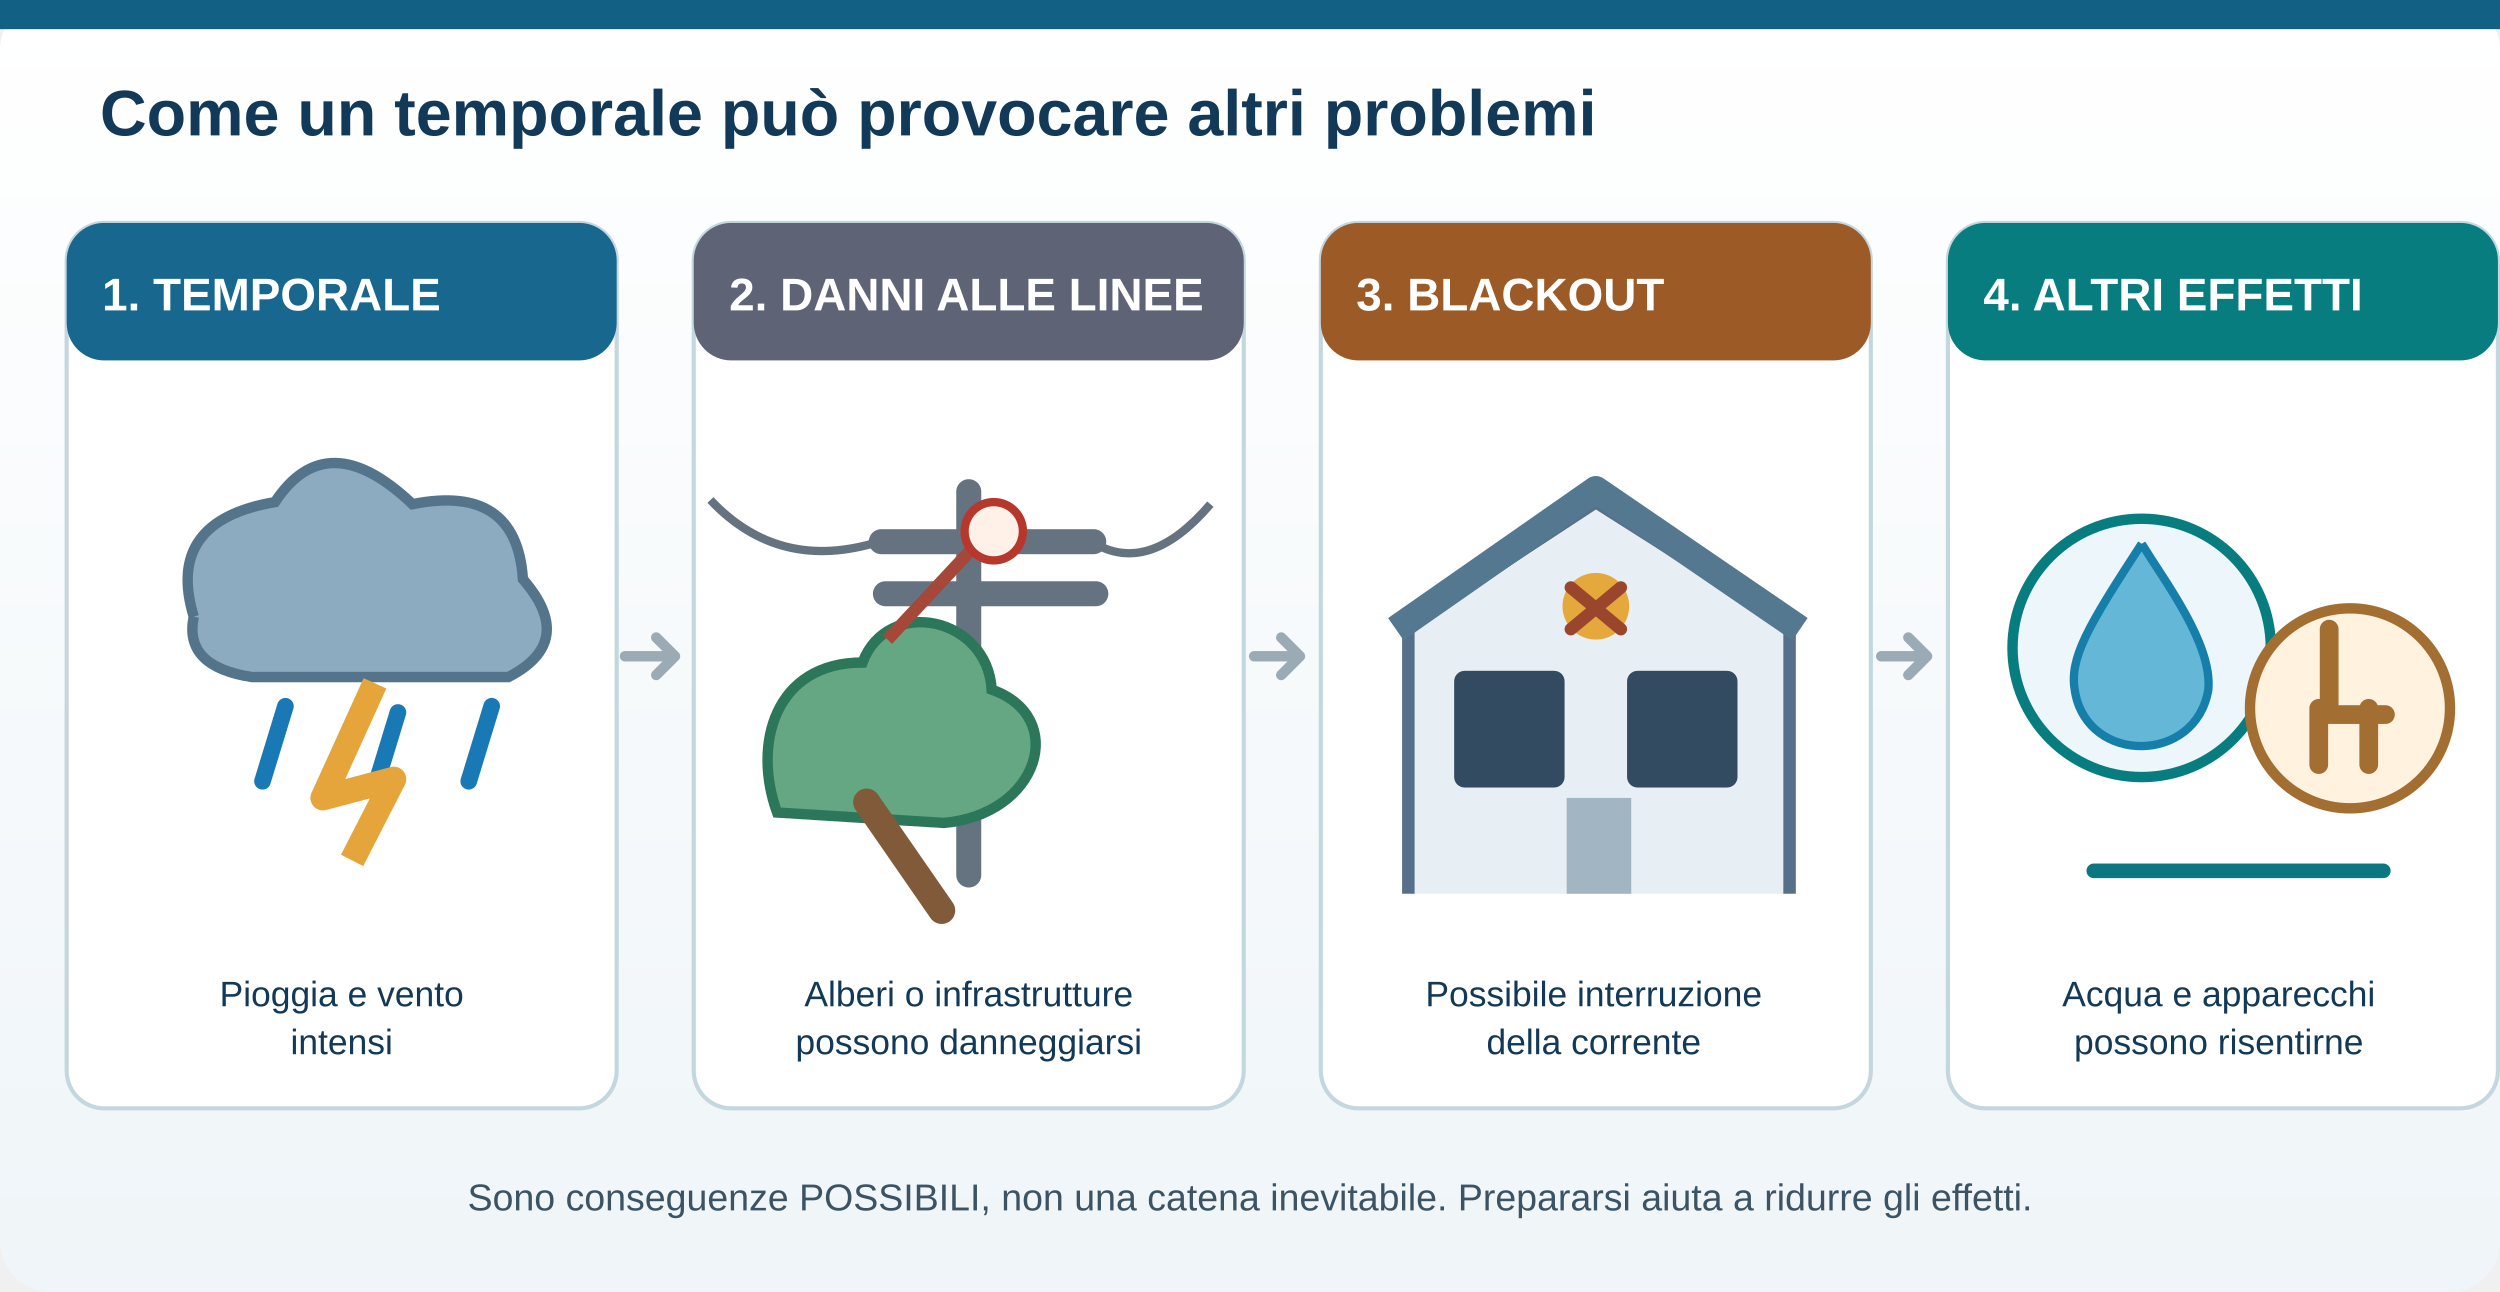
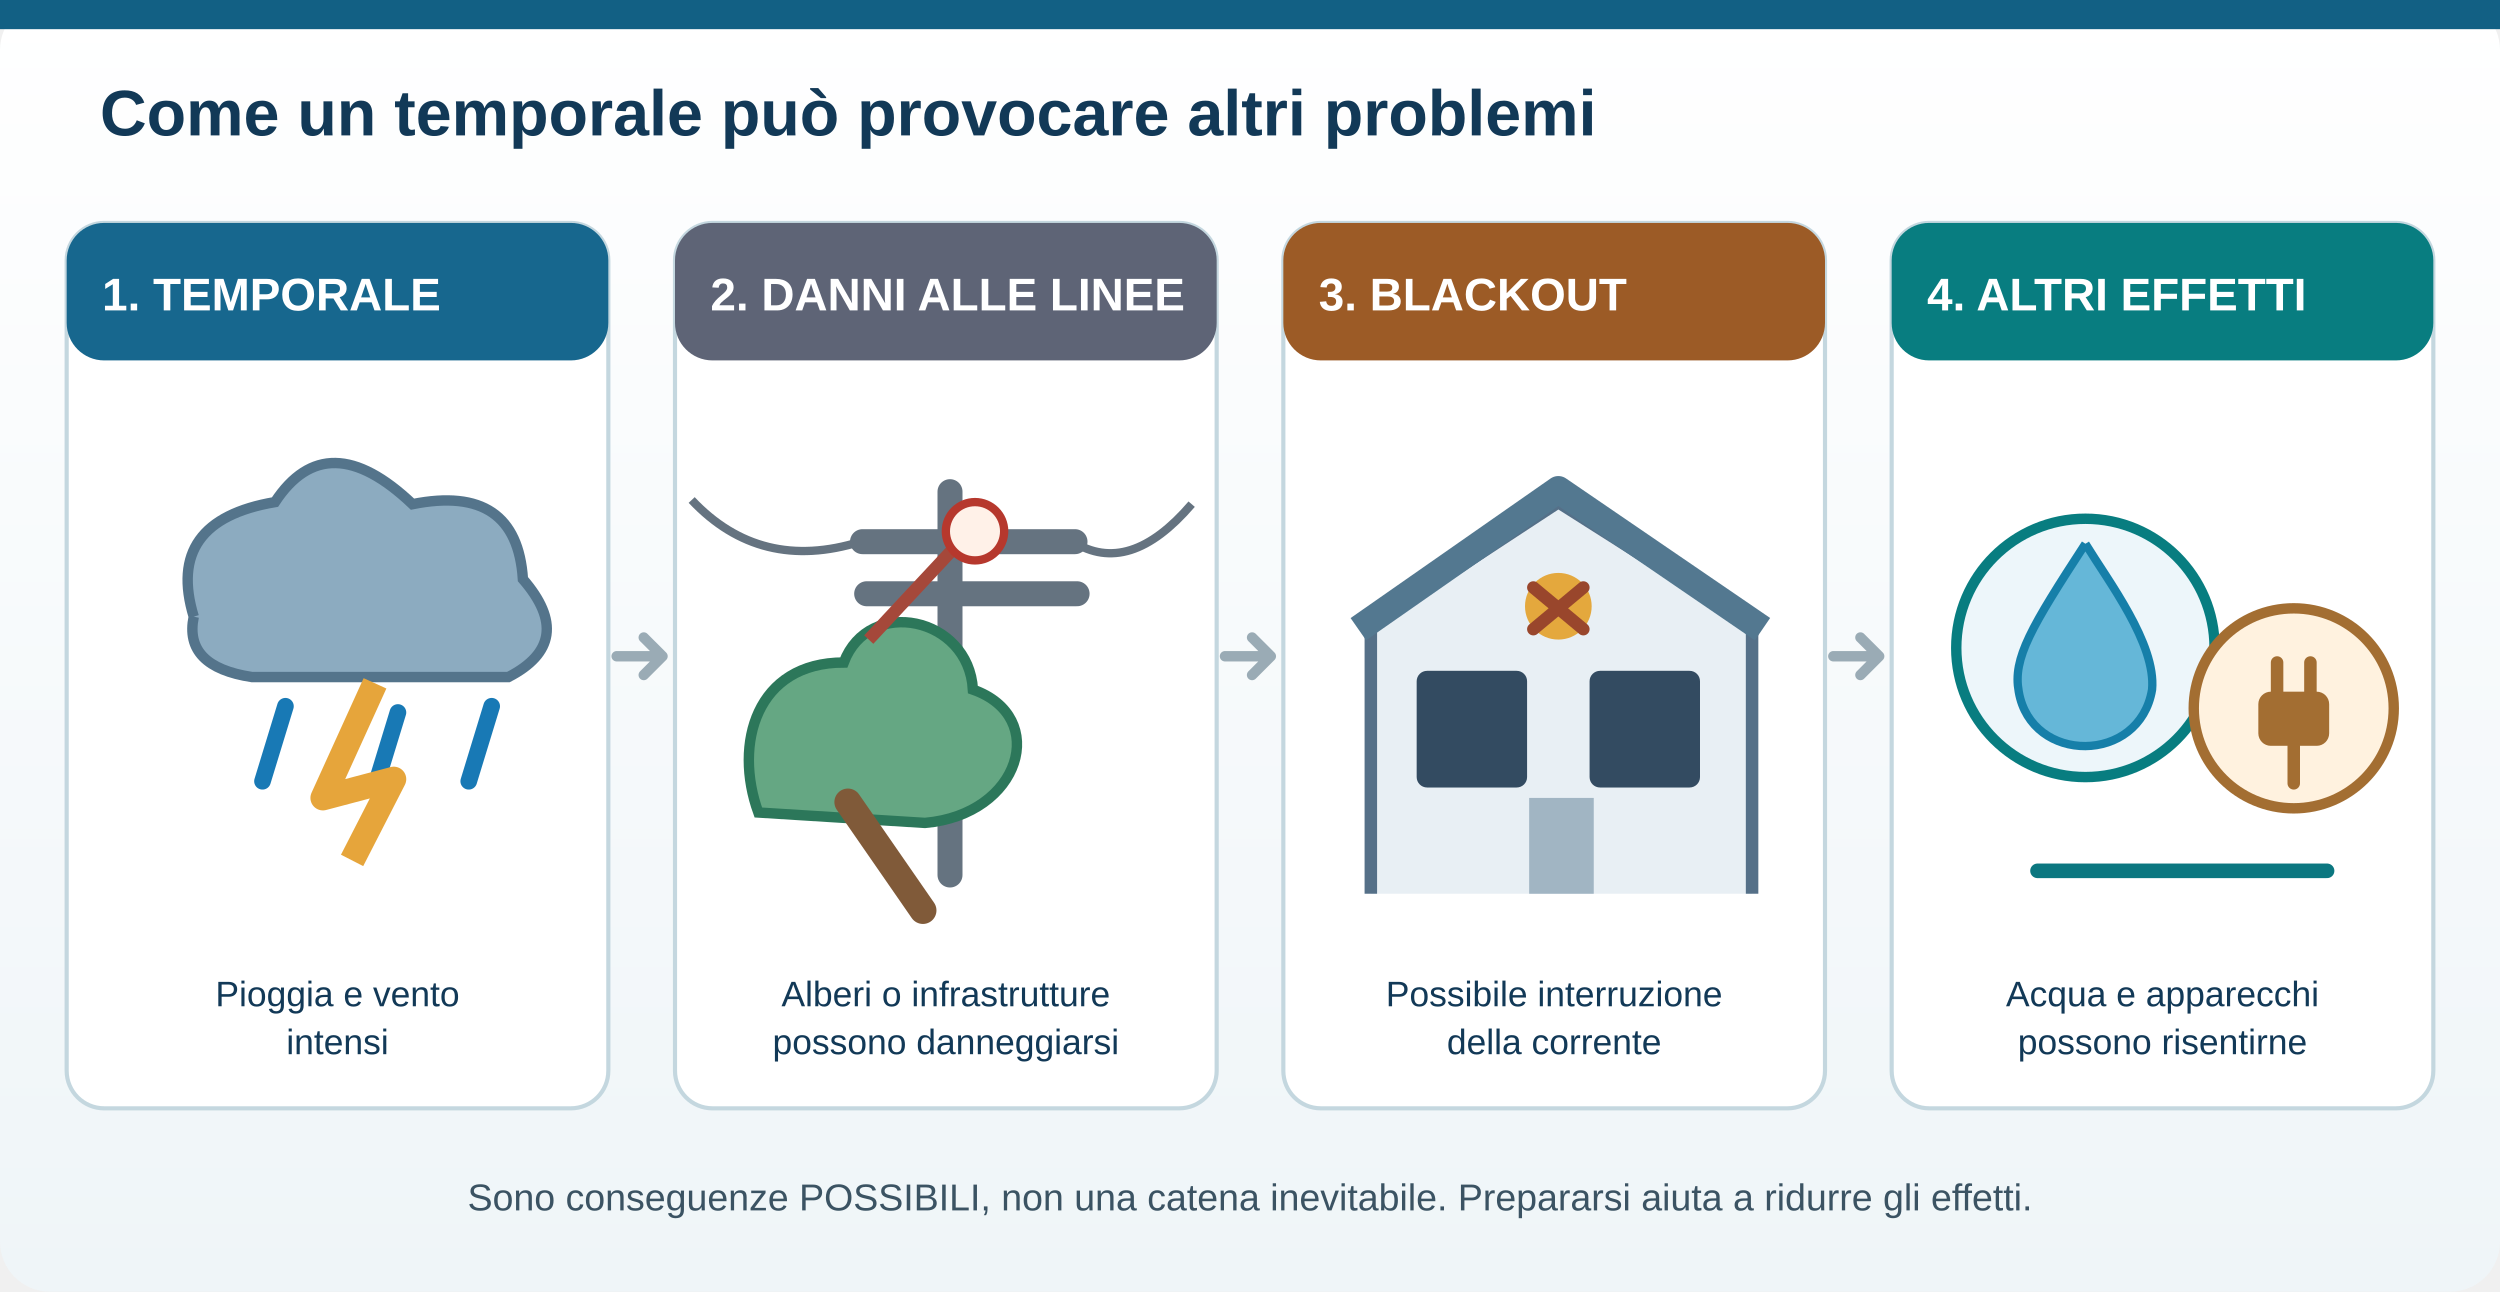
<svg xmlns="http://www.w3.org/2000/svg" width="1200" height="620" viewBox="0 0 1200 620" role="img" aria-labelledby="tit desc">
  <defs>
    <linearGradient id="paper" x1="0" y1="0" x2="0" y2="1">
      <stop stop-color="#ffffff" />
      <stop offset="1" stop-color="#eff5f8" />
    </linearGradient>
    <linearGradient id="glass" x1="0" y1="0" x2="1" y2="0">
      <stop stop-color="#e2f5ff" />
      <stop offset=".47" stop-color="#fff" />
      <stop offset="1" stop-color="#cce9f7" />
    </linearGradient>
  </defs>
  <rect width="1200" height="620" rx="24" fill="url(#paper)" />
  <rect width="1200" height="14" fill="#126084" />
  <text x="48" y="65" font-family="Arial,sans-serif" font-size="31" font-weight="700" fill="#123957">Come un temporale può provocare altri problemi</text>
  <g transform="translate(32 0)">
-     <rect x="0" y="107" width="264" height="425" rx="18" fill="#fff" stroke="#c4d7df" stroke-width="2" />
-     <rect x="0" y="107" width="264" height="66" rx="18" fill="#17678e" />
+     <rect x="0" y="107" width="260" height="425" rx="18" fill="#fff" stroke="#c4d7df" stroke-width="2" />
+     <rect x="0" y="107" width="260" height="66" rx="18" fill="#17678e" />
    <text x="17" y="149" font-family="Arial,sans-serif" font-size="22" font-weight="700" fill="#fff">1. TEMPORALE</text>
  </g>
-   <g transform="translate(333 0)">
-     <rect x="0" y="107" width="264" height="425" rx="18" fill="#fff" stroke="#c4d7df" stroke-width="2" />
-     <rect x="0" y="107" width="264" height="66" rx="18" fill="#5e6476" />
+   <g transform="translate(324 0)">
+     <rect x="0" y="107" width="260" height="425" rx="18" fill="#fff" stroke="#c4d7df" stroke-width="2" />
+     <rect x="0" y="107" width="260" height="66" rx="18" fill="#5e6476" />
    <text x="17" y="149" font-family="Arial,sans-serif" font-size="22" font-weight="700" fill="#fff">2. DANNI ALLE LINEE</text>
  </g>
-   <g transform="translate(634 0)">
-     <rect x="0" y="107" width="264" height="425" rx="18" fill="#fff" stroke="#c4d7df" stroke-width="2" />
-     <rect x="0" y="107" width="264" height="66" rx="18" fill="#9c5b26" />
+   <g transform="translate(616 0)">
+     <rect x="0" y="107" width="260" height="425" rx="18" fill="#fff" stroke="#c4d7df" stroke-width="2" />
+     <rect x="0" y="107" width="260" height="66" rx="18" fill="#9c5b26" />
    <text x="17" y="149" font-family="Arial,sans-serif" font-size="22" font-weight="700" fill="#fff">3. BLACKOUT</text>
  </g>
-   <g transform="translate(935 0)">
-     <rect x="0" y="107" width="264" height="425" rx="18" fill="#fff" stroke="#c4d7df" stroke-width="2" />
-     <rect x="0" y="107" width="264" height="66" rx="18" fill="#087d80" />
+   <g transform="translate(908 0)">
+     <rect x="0" y="107" width="260" height="425" rx="18" fill="#fff" stroke="#c4d7df" stroke-width="2" />
+     <rect x="0" y="107" width="260" height="66" rx="18" fill="#087d80" />
    <text x="17" y="149" font-family="Arial,sans-serif" font-size="22" font-weight="700" fill="#fff">4. ALTRI EFFETTI</text>
  </g>
  <g transform="translate(32 0)">
    <path d="M61 296 Q47 250 100 241 Q125 203 166 242 Q216 232 219 278 Q245 308 212 325 L89 325 Q56 320 61 296" fill="#8cabc0" stroke="#54748b" stroke-width="5" />
    <path d="M105 339 l-11 36 M159 342 l-11 36 M204 339 l-11 36" stroke="#1879b5" stroke-width="8" stroke-linecap="round" />
    <path d="M148 328 L123 383 L157 374 L137 413" stroke="#e6a53b" stroke-width="12" fill="none" stroke-linejoin="round" />
  </g>
-   <g transform="translate(333 0)">
+   <g transform="translate(324 0)">
    <path d="M132 420 V236 M90 260 H192 M92 285 H193" stroke="#657380" stroke-width="12" stroke-linecap="round" />
    <path d="M89 260 Q41 275 8 240 M191 260 Q218 277 248 242" fill="none" stroke="#657380" stroke-width="4" />
    <path d="M40 390 C28 357 39 318 81 318 C93 286 141 296 143 331 C180 344 166 391 120 395Z" fill="#65a783" stroke="#2c775a" stroke-width="5" />
    <path d="M83 385 L119 437" stroke="#805a39" stroke-width="13" stroke-linecap="round" />
    <path d="M93 307 L148 248" stroke="#a5483a" stroke-width="6" />
    <circle cx="144" cy="255" r="14" fill="#fff1e8" stroke="#b6382d" stroke-width="4" />
  </g>
-   <g transform="translate(634 0)">
+   <g transform="translate(616 0)">
    <path d="M42 429 V300 L132 241 L225 300 V429" fill="#e8eff4" stroke="#557088" stroke-width="6" />
    <path d="M36 302 L132 235 L230 302" fill="none" stroke="#537890" stroke-width="13" stroke-linejoin="round" />
    <rect x="64" y="322" width="53" height="56" rx="5" fill="#334b61" />
    <rect x="147" y="322" width="53" height="56" rx="5" fill="#334b61" />
    <rect x="118" y="383" width="31" height="46" fill="#a1b5c3" />
    <circle cx="132" cy="291" r="16" fill="#e4a83d" />
    <path d="M120 282 L144 302 M144 282 L120 302" stroke="#99462c" stroke-width="6" stroke-linecap="round" />
  </g>
-   <g transform="translate(935 0)">
+   <g transform="translate(908 0)">
    <circle cx="93" cy="311" r="62" fill="#edf6fa" stroke="#087d80" stroke-width="5" />
    <path d="M93 261 C67 301 58 316 61 332 C67 367 119 367 125 331 C127 309 104 279 93 261" fill="#65b7d8" stroke="#167fa9" stroke-width="4" />
    <circle cx="193" cy="340" r="48" fill="#fff2df" stroke="#a36e32" stroke-width="5" />
-     <path d="M183 302 V343 H210 M178 340 V367 M202 340 V367" stroke="#a36e32" stroke-width="9" fill="none" stroke-linecap="round" />
+     <path d="M185 318 V334 M201 318 V334" stroke="#a36e32" stroke-width="6" stroke-linecap="round" />
+     <rect x="176" y="332" width="34" height="26" rx="6" fill="#a36e32" />
+     <path d="M193 358 V376" stroke="#a36e32" stroke-width="6" stroke-linecap="round" />
    <path d="M70 418 H209" stroke="#0b7780" stroke-width="7" stroke-linecap="round" />
  </g>
  <g fill="#123957" font-size="17" font-family="Arial,sans-serif" text-anchor="middle">
-     <text x="164" y="483">Pioggia e vento</text>
-     <text x="465" y="483">Alberi o infrastrutture</text>
-     <text x="765" y="483">Possibile interruzione</text>
-     <text x="1065" y="483">Acqua e apparecchi</text>
-     <text x="164" y="506">intensi</text>
-     <text x="465" y="506">possono danneggiarsi</text>
-     <text x="765" y="506">della corrente</text>
-     <text x="1065" y="506">possono risentirne</text>
+     <text x="162" y="483">Pioggia e vento</text>
+     <text x="454" y="483">Alberi o infrastrutture</text>
+     <text x="746" y="483">Possibile interruzione</text>
+     <text x="1038" y="483">Acqua e apparecchi</text>
+     <text x="162" y="506">intensi</text>
+     <text x="454" y="506">possono danneggiarsi</text>
+     <text x="746" y="506">della corrente</text>
+     <text x="1038" y="506">possono risentirne</text>
  </g>
  <g stroke="#9aabb5" stroke-width="5" fill="none" stroke-linecap="round" stroke-linejoin="round">
-     <path d="M300 315 H324 l-9 -9 M324 315 l-9 9" />
-     <path d="M602 315 H624 l-9 -9 M624 315 l-9 9" />
-     <path d="M903 315 H925 l-9 -9 M925 315 l-9 9" />
+     <path d="M296 315 H318 l-9 -9 M318 315 l-9 9" />
+     <path d="M588 315 H610 l-9 -9 M610 315 l-9 9" />
+     <path d="M880 315 H902 l-9 -9 M902 315 l-9 9" />
  </g>
  <text x="600" y="581" text-anchor="middle" font-size="18" font-family="Arial,sans-serif" fill="#3b5363">Sono conseguenze POSSIBILI, non una catena inevitabile. Prepararsi aiuta a ridurre gli effetti.</text>
</svg>
